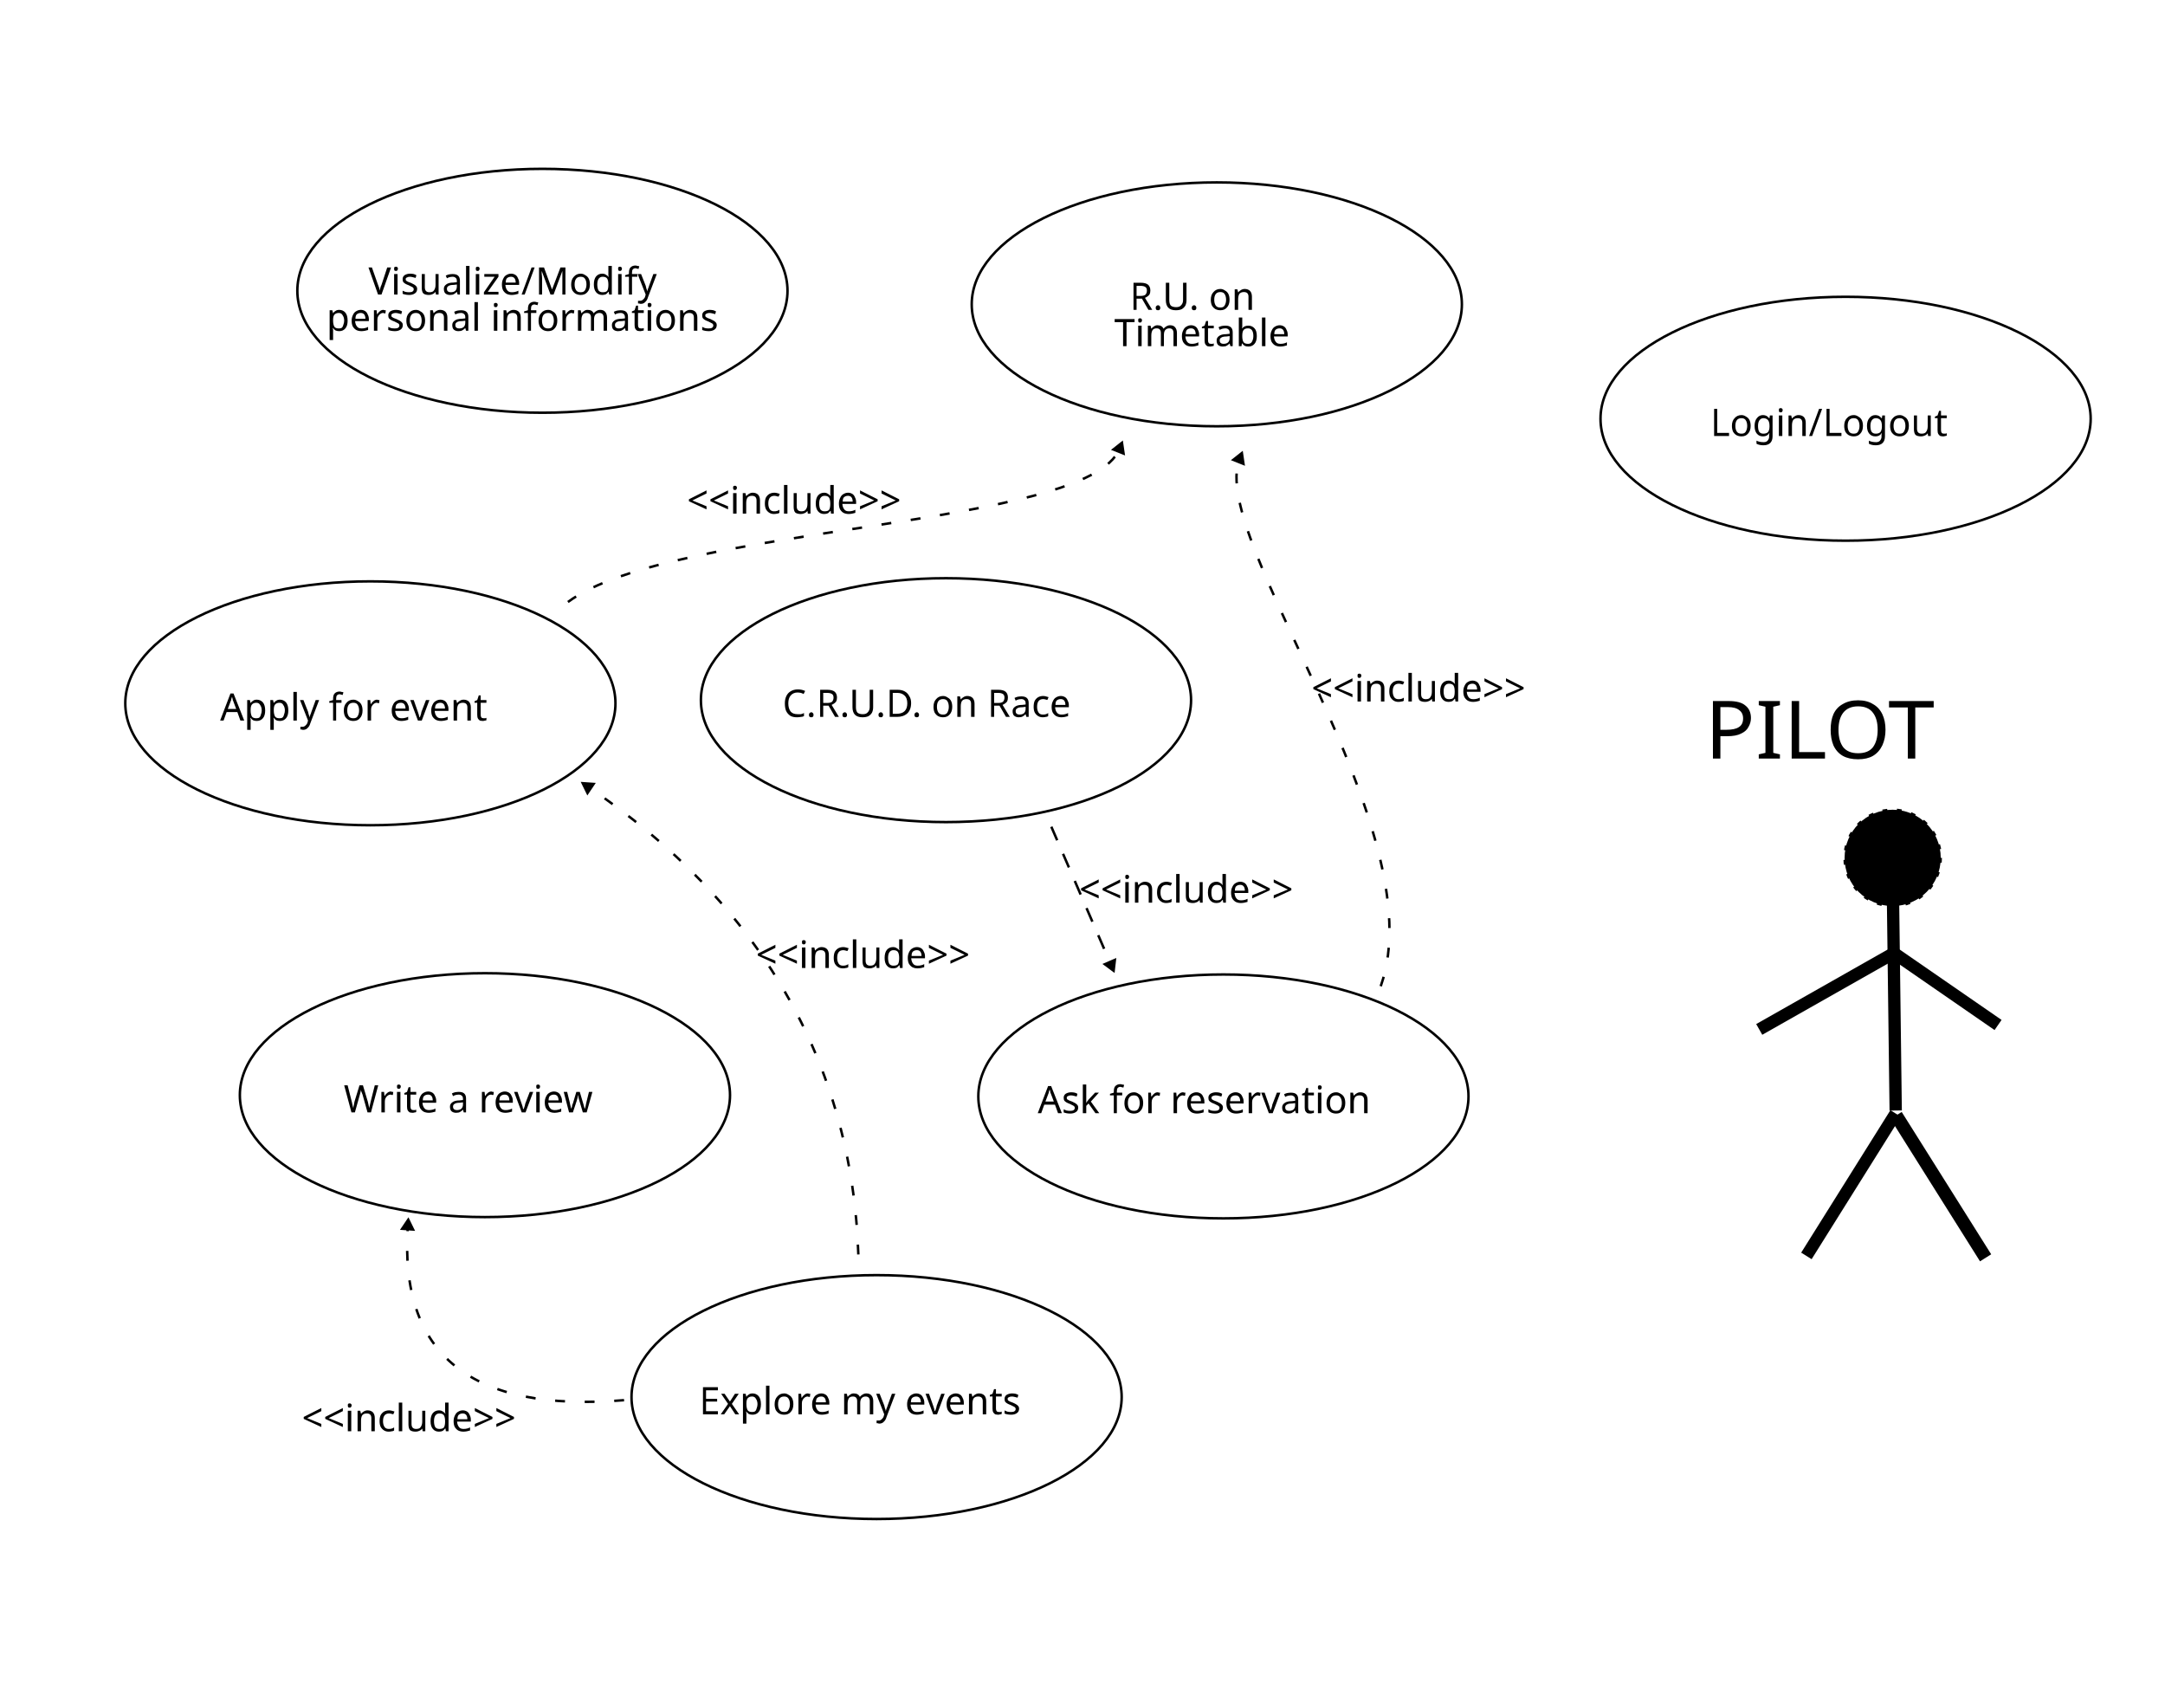
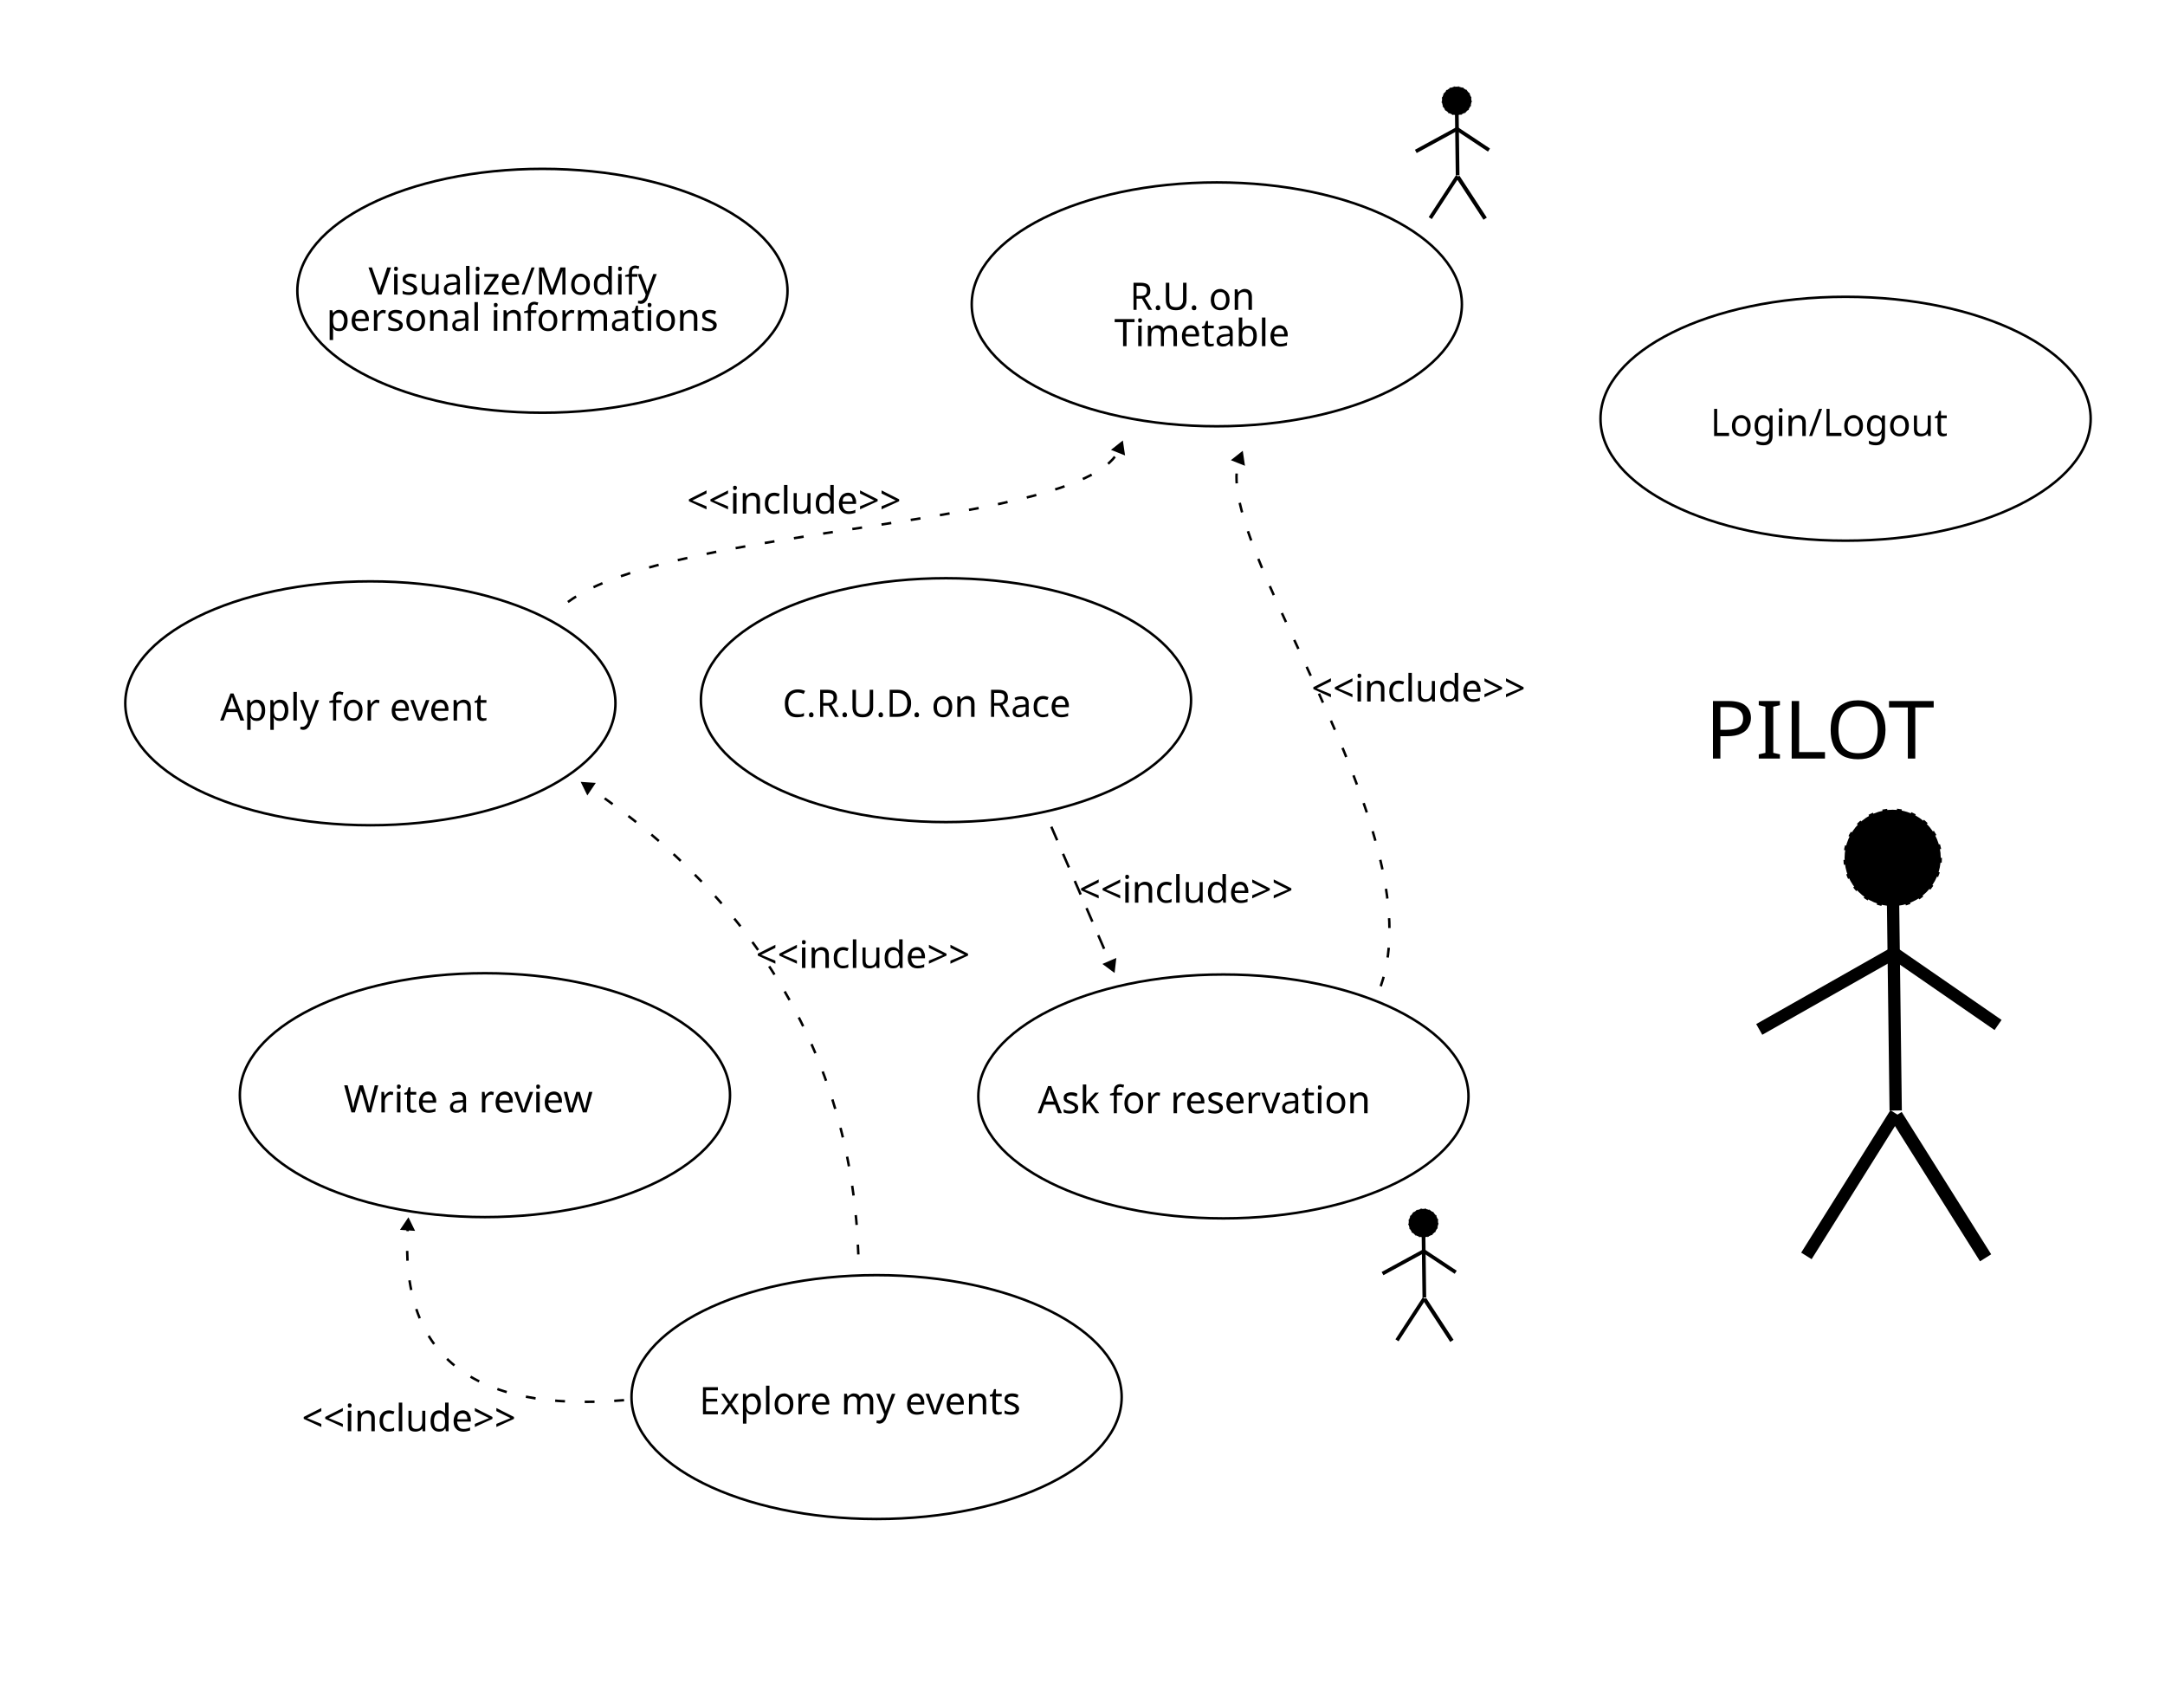
<svg xmlns="http://www.w3.org/2000/svg" width="87.896mm" height="69.303mm" viewBox="0 0 87.896 69.303" version="1.1" id="svg1">
  <defs id="defs1">
    <marker style="overflow:visible" id="Triangle" refX="0" refY="0" orient="auto-start-reverse" markerWidth="1" markerHeight="1" viewBox="0 0 1 1" preserveAspectRatio="xMidYMid">
      <path transform="scale(0.5)" style="fill:context-stroke;fill-rule:evenodd;stroke:context-stroke;stroke-width:1pt" d="M 5.77,0 -2.88,5 V -5 Z" id="path135" />
    </marker>
    <rect x="212.676" y="121.963" width="2.73" height="8.101" id="rect4" />
    <marker style="overflow:visible" id="Triangle-7" refX="0" refY="0" orient="auto-start-reverse" markerWidth="1" markerHeight="1" viewBox="0 0 1 1" preserveAspectRatio="xMidYMid">
      <path transform="scale(0.5)" style="fill:context-stroke;fill-rule:evenodd;stroke:context-stroke;stroke-width:1pt" d="M 5.77,0 -2.88,5 V -5 Z" id="path135-5" />
    </marker>
  </defs>
  <g id="layer1" transform="translate(-61.87644,-31.36303)">
    <text xml:space="preserve" transform="matrix(0.2645833,0,0,0.2645833,-0.7277014,-7.75267)" id="text4" style="font-style:normal;font-variant:normal;font-weight:normal;font-stretch:normal;font-size:8px;line-height:8.099px;font-family:Sans;-inkscape-font-specification:'Sans, Normal';font-variant-ligatures:normal;font-variant-caps:normal;font-variant-numeric:normal;font-variant-east-asian:normal;text-align:center;white-space:pre;shape-inside:url(#rect4);display:inline;fill:#000000;fill-opacity:1;stroke:#000000;stroke-width:0.378;stroke-miterlimit:3;stroke-dasharray:none;stroke-dashoffset:0;stroke-opacity:1" />
    <ellipse style="fill:#000000;fill-opacity:1;stroke:#000000;stroke-width:0.098;stroke-miterlimit:3;stroke-dasharray:0.195, 0.391;stroke-dashoffset:0;stroke-opacity:1" id="path13" cx="138.716" cy="66.187" rx="1.952" ry="1.955" />
    <path style="fill:#000000;fill-opacity:1;stroke:#000000;stroke-width:0.5;stroke-miterlimit:3;stroke-dasharray:none;stroke-dashoffset:0;stroke-opacity:1" d="m 138.708,66.157 0.131,10.284" id="path14" />
    <path style="fill:#000000;fill-opacity:1;stroke:#000000;stroke-width:0.5;stroke-miterlimit:3;stroke-dasharray:none;stroke-dashoffset:0;stroke-opacity:1" d="m 138.703,70.087 -5.404,3.063" id="path15" />
    <path style="fill:#000000;fill-opacity:1;stroke:#000000;stroke-width:0.5;stroke-miterlimit:3;stroke-dasharray:none;stroke-dashoffset:0;stroke-opacity:1" d="m 142.995,72.97 -4.375,-3.022" id="path16" />
    <path style="fill:#000000;fill-opacity:1;stroke:#000000;stroke-width:0.5;stroke-miterlimit:3;stroke-dasharray:none;stroke-dashoffset:0;stroke-opacity:1" d="m 138.836,76.562 -3.622,5.782" id="path17" />
    <path style="fill:#000000;fill-opacity:1;stroke:#000000;stroke-width:0.536;stroke-miterlimit:3;stroke-dasharray:none;stroke-dashoffset:0;stroke-opacity:1" d="m 142.489,82.421 -3.633,-5.778" id="path18" />
    <text xml:space="preserve" style="font-style:normal;font-variant:normal;font-weight:normal;font-stretch:normal;font-size:3.329px;line-height:3.175px;font-family:Sans;-inkscape-font-specification:'Sans, Normal';font-variant-ligatures:normal;font-variant-caps:normal;font-variant-numeric:normal;font-variant-east-asian:normal;text-align:center;text-anchor:middle;fill:#000000;fill-opacity:1;stroke:#000000;stroke-width:0.001;stroke-miterlimit:3;stroke-dasharray:none;stroke-dashoffset:0;stroke-opacity:1" x="135.531" y="63.265" id="text1-2-1-8" transform="scale(1.017891,0.9824237)">
      <tspan style="font-style:normal;font-variant:normal;font-weight:normal;font-stretch:normal;font-size:3.329px;line-height:3.175px;font-family:Sans;-inkscape-font-specification:'Sans, Normal';font-variant-ligatures:normal;font-variant-caps:normal;font-variant-numeric:normal;font-variant-east-asian:normal;text-align:center;text-anchor:middle;fill:#000000;fill-opacity:1;stroke:#000000;stroke-width:0.001;stroke-miterlimit:3;stroke-dasharray:none;stroke-dashoffset:0;stroke-opacity:1" x="135.531" y="63.265" id="tspan8-6">PILOT</tspan>
    </text>
    <text xml:space="preserve" style="font-style:normal;font-variant:normal;font-weight:normal;font-stretch:normal;font-size:1.534px;line-height:1.463px;font-family:Sans;-inkscape-font-specification:'Sans, Normal';font-variant-ligatures:normal;font-variant-caps:normal;font-variant-numeric:normal;font-variant-east-asian:normal;text-align:center;text-anchor:middle;fill:#000000;fill-opacity:1;stroke:#000000;stroke-width:0;stroke-miterlimit:3;stroke-dasharray:none;stroke-dashoffset:0;stroke-opacity:1" x="112.326" y="43.683" id="text1-2-9" transform="scale(0.9941409,1.005894)">
      <tspan style="font-style:normal;font-variant:normal;font-weight:normal;font-stretch:normal;font-size:1.534px;line-height:1.463px;font-family:Sans;-inkscape-font-specification:'Sans, Normal';font-variant-ligatures:normal;font-variant-caps:normal;font-variant-numeric:normal;font-variant-east-asian:normal;text-align:center;text-anchor:middle;fill:#000000;fill-opacity:1;stroke:#000000;stroke-width:0;stroke-miterlimit:3;stroke-dasharray:none;stroke-dashoffset:0;stroke-opacity:1" x="112.326" y="43.683" id="tspan4-6">R.U. on</tspan>
      <tspan style="font-style:normal;font-variant:normal;font-weight:normal;font-stretch:normal;font-size:1.534px;line-height:1.463px;font-family:Sans;-inkscape-font-specification:'Sans, Normal';font-variant-ligatures:normal;font-variant-caps:normal;font-variant-numeric:normal;font-variant-east-asian:normal;text-align:center;text-anchor:middle;fill:#000000;fill-opacity:1;stroke:#000000;stroke-width:0;stroke-miterlimit:3;stroke-dasharray:none;stroke-dashoffset:0;stroke-opacity:1" x="112.326" y="45.146" id="tspan1">Timetable</tspan>
    </text>
    <ellipse style="fill:none;stroke:#000000;stroke-width:0.101;stroke-dasharray:none" id="path1-10-6" cx="111.277" cy="43.717" rx="9.95" ry="4.95" />
    <text xml:space="preserve" style="font-style:normal;font-variant:normal;font-weight:normal;font-stretch:normal;font-size:1.534px;line-height:1.463px;font-family:Sans;-inkscape-font-specification:'Sans, Normal';font-variant-ligatures:normal;font-variant-caps:normal;font-variant-numeric:normal;font-variant-east-asian:normal;text-align:center;text-anchor:middle;fill:#000000;fill-opacity:1;stroke:#000000;stroke-width:0;stroke-miterlimit:3;stroke-dasharray:none;stroke-dashoffset:0;stroke-opacity:1" x="77.682" y="60.256" id="text1-2-9-8" transform="scale(0.9941409,1.005894)">
      <tspan style="font-style:normal;font-variant:normal;font-weight:normal;font-stretch:normal;font-size:1.534px;line-height:1.463px;font-family:Sans;-inkscape-font-specification:'Sans, Normal';font-variant-ligatures:normal;font-variant-caps:normal;font-variant-numeric:normal;font-variant-east-asian:normal;text-align:center;text-anchor:middle;fill:#000000;fill-opacity:1;stroke:#000000;stroke-width:0;stroke-miterlimit:3;stroke-dasharray:none;stroke-dashoffset:0;stroke-opacity:1" x="77.682" y="60.256" id="tspan1-6">Apply for event</tspan>
    </text>
    <ellipse style="fill:none;stroke:#000000;stroke-width:0.101;stroke-dasharray:none" id="path1-10-6-1" cx="76.913" cy="59.912" rx="9.95" ry="4.95" />
    <text xml:space="preserve" style="font-style:normal;font-variant:normal;font-weight:normal;font-stretch:normal;font-size:1.534px;line-height:1.463px;font-family:Sans;-inkscape-font-specification:'Sans, Normal';font-variant-ligatures:normal;font-variant-caps:normal;font-variant-numeric:normal;font-variant-east-asian:normal;text-align:center;text-anchor:middle;fill:#000000;fill-opacity:1;stroke:#000000;stroke-width:0;stroke-miterlimit:3;stroke-dasharray:none;stroke-dashoffset:0;stroke-opacity:1" x="137.928" y="48.773" id="text1-2-9-8-1" transform="scale(0.9941409,1.005894)">
      <tspan style="font-style:normal;font-variant:normal;font-weight:normal;font-stretch:normal;font-size:1.534px;line-height:1.463px;font-family:Sans;-inkscape-font-specification:'Sans, Normal';font-variant-ligatures:normal;font-variant-caps:normal;font-variant-numeric:normal;font-variant-east-asian:normal;text-align:center;text-anchor:middle;fill:#000000;fill-opacity:1;stroke:#000000;stroke-width:0;stroke-miterlimit:3;stroke-dasharray:none;stroke-dashoffset:0;stroke-opacity:1" x="137.928" y="48.773" id="tspan1-6-7">Login/Logout</tspan>
    </text>
    <ellipse style="fill:none;stroke:#000000;stroke-width:0.101;stroke-dasharray:none" id="path1-10-6-1-5" cx="136.805" cy="48.361" rx="9.95" ry="4.95" />
    <text xml:space="preserve" style="font-style:normal;font-variant:normal;font-weight:normal;font-stretch:normal;font-size:1.534px;line-height:1.463px;font-family:Sans;-inkscape-font-specification:'Sans, Normal';font-variant-ligatures:normal;font-variant-caps:normal;font-variant-numeric:normal;font-variant-east-asian:normal;text-align:center;text-anchor:middle;fill:#000000;fill-opacity:1;stroke:#000000;stroke-width:0;stroke-miterlimit:3;stroke-dasharray:none;stroke-dashoffset:0;stroke-opacity:1" x="82.361" y="76.069" id="text1-2-9-8-4" transform="scale(0.9941409,1.005894)">
      <tspan style="font-style:normal;font-variant:normal;font-weight:normal;font-stretch:normal;font-size:1.534px;line-height:1.463px;font-family:Sans;-inkscape-font-specification:'Sans, Normal';font-variant-ligatures:normal;font-variant-caps:normal;font-variant-numeric:normal;font-variant-east-asian:normal;text-align:center;text-anchor:middle;fill:#000000;fill-opacity:1;stroke:#000000;stroke-width:0;stroke-miterlimit:3;stroke-dasharray:none;stroke-dashoffset:0;stroke-opacity:1" x="82.361" y="76.069" id="tspan1-6-4">Write a review</tspan>
    </text>
    <ellipse style="fill:none;stroke:#000000;stroke-width:0.101;stroke-dasharray:none" id="path1-10-6-1-4" cx="81.564" cy="75.818" rx="9.95" ry="4.95" />
    <text xml:space="preserve" style="font-style:normal;font-variant:normal;font-weight:normal;font-stretch:normal;font-size:1.534px;line-height:1.463px;font-family:Sans;-inkscape-font-specification:'Sans, Normal';font-variant-ligatures:normal;font-variant-caps:normal;font-variant-numeric:normal;font-variant-east-asian:normal;text-align:center;text-anchor:middle;fill:#000000;fill-opacity:1;stroke:#000000;stroke-width:0;stroke-miterlimit:3;stroke-dasharray:none;stroke-dashoffset:0;stroke-opacity:1" x="98.355" y="88.254" id="text1-2-9-8-4-2" transform="scale(0.9941409,1.005894)">
      <tspan style="font-style:normal;font-variant:normal;font-weight:normal;font-stretch:normal;font-size:1.534px;line-height:1.463px;font-family:Sans;-inkscape-font-specification:'Sans, Normal';font-variant-ligatures:normal;font-variant-caps:normal;font-variant-numeric:normal;font-variant-east-asian:normal;text-align:center;text-anchor:middle;fill:#000000;fill-opacity:1;stroke:#000000;stroke-width:0;stroke-miterlimit:3;stroke-dasharray:none;stroke-dashoffset:0;stroke-opacity:1" x="98.355" y="88.254" id="tspan1-6-4-0">Explore my events</tspan>
    </text>
    <ellipse style="fill:none;stroke:#000000;stroke-width:0.101;stroke-dasharray:none" id="path1-10-6-1-4-2" cx="97.465" cy="88.074" rx="9.95" ry="4.95" />
    <text xml:space="preserve" style="font-style:normal;font-variant:normal;font-weight:normal;font-stretch:normal;font-size:1.534px;line-height:1.463px;font-family:Sans;-inkscape-font-specification:'Sans, Normal';font-variant-ligatures:normal;font-variant-caps:normal;font-variant-numeric:normal;font-variant-east-asian:normal;text-align:center;text-anchor:middle;fill:#000000;fill-opacity:1;stroke:#000000;stroke-width:0;stroke-miterlimit:3;stroke-dasharray:none;stroke-dashoffset:0;stroke-opacity:1" x="101.083" y="60.109" id="text1-2-9-6" transform="scale(0.9941409,1.005894)">
      <tspan style="font-style:normal;font-variant:normal;font-weight:normal;font-stretch:normal;font-size:1.534px;line-height:1.463px;font-family:Sans;-inkscape-font-specification:'Sans, Normal';font-variant-ligatures:normal;font-variant-caps:normal;font-variant-numeric:normal;font-variant-east-asian:normal;text-align:center;text-anchor:middle;fill:#000000;fill-opacity:1;stroke:#000000;stroke-width:0;stroke-miterlimit:3;stroke-dasharray:none;stroke-dashoffset:0;stroke-opacity:1" x="101.083" y="60.109" id="tspan1-3">C.R.U.D. on Race</tspan>
    </text>
    <ellipse style="fill:none;stroke:#000000;stroke-width:0.101;stroke-dasharray:none" id="path1-10-6-6" cx="100.282" cy="59.784" rx="9.95" ry="4.95" />
    <text xml:space="preserve" style="font-style:normal;font-variant:normal;font-weight:normal;font-stretch:normal;font-size:1.534px;line-height:1.463px;font-family:Sans;-inkscape-font-specification:'Sans, Normal';font-variant-ligatures:normal;font-variant-caps:normal;font-variant-numeric:normal;font-variant-east-asian:normal;text-align:center;text-anchor:middle;fill:#000000;fill-opacity:1;stroke:#000000;stroke-width:0;stroke-miterlimit:3;stroke-dasharray:none;stroke-dashoffset:0;stroke-opacity:1" x="112.412" y="76.101" id="text1-2-9-6-9" transform="scale(0.9941409,1.005894)">
      <tspan style="font-style:normal;font-variant:normal;font-weight:normal;font-stretch:normal;font-size:1.534px;line-height:1.463px;font-family:Sans;-inkscape-font-specification:'Sans, Normal';font-variant-ligatures:normal;font-variant-caps:normal;font-variant-numeric:normal;font-variant-east-asian:normal;text-align:center;text-anchor:middle;fill:#000000;fill-opacity:1;stroke:#000000;stroke-width:0;stroke-miterlimit:3;stroke-dasharray:none;stroke-dashoffset:0;stroke-opacity:1" x="112.412" y="76.101" id="tspan1-3-4">Ask for reservation</tspan>
    </text>
    <text xml:space="preserve" style="font-style:normal;font-variant:normal;font-weight:normal;font-stretch:normal;font-size:1.534px;line-height:1.463px;font-family:Sans;-inkscape-font-specification:'Sans, Normal';font-variant-ligatures:normal;font-variant-caps:normal;font-variant-numeric:normal;font-variant-east-asian:normal;text-align:center;text-anchor:middle;fill:#000000;fill-opacity:1;stroke:#000000;stroke-width:0;stroke-miterlimit:3;stroke-dasharray:none;stroke-dashoffset:0;stroke-opacity:1" x="111.682" y="67.605" id="text1-2-9-6-9-3" transform="scale(0.9941409,1.005894)">
      <tspan style="font-style:normal;font-variant:normal;font-weight:normal;font-stretch:normal;font-size:1.534px;line-height:1.463px;font-family:Sans;-inkscape-font-specification:'Sans, Normal';font-variant-ligatures:normal;font-variant-caps:normal;font-variant-numeric:normal;font-variant-east-asian:normal;text-align:center;text-anchor:middle;fill:#000000;fill-opacity:1;stroke:#000000;stroke-width:0;stroke-miterlimit:3;stroke-dasharray:none;stroke-dashoffset:0;stroke-opacity:1" x="111.682" y="67.605" id="tspan1-3-4-9">&lt;&lt;include&gt;&gt;</tspan>
    </text>
    <text xml:space="preserve" style="font-style:normal;font-variant:normal;font-weight:normal;font-stretch:normal;font-size:1.534px;line-height:1.463px;font-family:Sans;-inkscape-font-specification:'Sans, Normal';font-variant-ligatures:normal;font-variant-caps:normal;font-variant-numeric:normal;font-variant-east-asian:normal;text-align:center;text-anchor:middle;fill:#000000;fill-opacity:1;stroke:#000000;stroke-width:0;stroke-miterlimit:3;stroke-dasharray:none;stroke-dashoffset:0;stroke-opacity:1" x="95.664" y="51.904" id="text1-2-9-6-9-3-9" transform="scale(0.9941409,1.005894)">
      <tspan style="font-style:normal;font-variant:normal;font-weight:normal;font-stretch:normal;font-size:1.534px;line-height:1.463px;font-family:Sans;-inkscape-font-specification:'Sans, Normal';font-variant-ligatures:normal;font-variant-caps:normal;font-variant-numeric:normal;font-variant-east-asian:normal;text-align:center;text-anchor:middle;fill:#000000;fill-opacity:1;stroke:#000000;stroke-width:0;stroke-miterlimit:3;stroke-dasharray:none;stroke-dashoffset:0;stroke-opacity:1" x="95.664" y="51.904" id="tspan1-3-4-9-2">&lt;&lt;include&gt;&gt;</tspan>
    </text>
    <text xml:space="preserve" style="font-style:normal;font-variant:normal;font-weight:normal;font-stretch:normal;font-size:1.534px;line-height:1.463px;font-family:Sans;-inkscape-font-specification:'Sans, Normal';font-variant-ligatures:normal;font-variant-caps:normal;font-variant-numeric:normal;font-variant-east-asian:normal;text-align:center;text-anchor:middle;fill:#000000;fill-opacity:1;stroke:#000000;stroke-width:0;stroke-miterlimit:3;stroke-dasharray:none;stroke-dashoffset:0;stroke-opacity:1" x="121.165" y="59.487" id="text1-2-9-6-9-3-9-6" transform="scale(0.9941409,1.005894)">
      <tspan style="font-style:normal;font-variant:normal;font-weight:normal;font-stretch:normal;font-size:1.534px;line-height:1.463px;font-family:Sans;-inkscape-font-specification:'Sans, Normal';font-variant-ligatures:normal;font-variant-caps:normal;font-variant-numeric:normal;font-variant-east-asian:normal;text-align:center;text-anchor:middle;fill:#000000;fill-opacity:1;stroke:#000000;stroke-width:0;stroke-miterlimit:3;stroke-dasharray:none;stroke-dashoffset:0;stroke-opacity:1" x="121.165" y="59.487" id="tspan1-3-4-9-2-0">&lt;&lt;include&gt;&gt;</tspan>
    </text>
    <text xml:space="preserve" style="font-style:normal;font-variant:normal;font-weight:normal;font-stretch:normal;font-size:1.534px;line-height:1.463px;font-family:Sans;-inkscape-font-specification:'Sans, Normal';font-variant-ligatures:normal;font-variant-caps:normal;font-variant-numeric:normal;font-variant-east-asian:normal;text-align:center;text-anchor:middle;fill:#000000;fill-opacity:1;stroke:#000000;stroke-width:0;stroke-miterlimit:3;stroke-dasharray:none;stroke-dashoffset:0;stroke-opacity:1" x="98.478" y="70.242" id="text1-2-9-6-9-3-7" transform="scale(0.9941409,1.005894)">
      <tspan style="font-style:normal;font-variant:normal;font-weight:normal;font-stretch:normal;font-size:1.534px;line-height:1.463px;font-family:Sans;-inkscape-font-specification:'Sans, Normal';font-variant-ligatures:normal;font-variant-caps:normal;font-variant-numeric:normal;font-variant-east-asian:normal;text-align:center;text-anchor:middle;fill:#000000;fill-opacity:1;stroke:#000000;stroke-width:0;stroke-miterlimit:3;stroke-dasharray:none;stroke-dashoffset:0;stroke-opacity:1" x="98.478" y="70.242" id="tspan1-3-4-9-3">&lt;&lt;include&gt;&gt;</tspan>
    </text>
    <text xml:space="preserve" style="font-style:normal;font-variant:normal;font-weight:normal;font-stretch:normal;font-size:1.534px;line-height:1.463px;font-family:Sans;-inkscape-font-specification:'Sans, Normal';font-variant-ligatures:normal;font-variant-caps:normal;font-variant-numeric:normal;font-variant-east-asian:normal;text-align:center;text-anchor:middle;fill:#000000;fill-opacity:1;stroke:#000000;stroke-width:0;stroke-miterlimit:3;stroke-dasharray:none;stroke-dashoffset:0;stroke-opacity:1" x="79.935" y="88.935" id="text1-2-9-6-9-3-93" transform="scale(0.9941409,1.005894)">
      <tspan style="font-style:normal;font-variant:normal;font-weight:normal;font-stretch:normal;font-size:1.534px;line-height:1.463px;font-family:Sans;-inkscape-font-specification:'Sans, Normal';font-variant-ligatures:normal;font-variant-caps:normal;font-variant-numeric:normal;font-variant-east-asian:normal;text-align:center;text-anchor:middle;fill:#000000;fill-opacity:1;stroke:#000000;stroke-width:0;stroke-miterlimit:3;stroke-dasharray:none;stroke-dashoffset:0;stroke-opacity:1" x="79.935" y="88.935" id="tspan1-3-4-9-1">&lt;&lt;include&gt;&gt;</tspan>
    </text>
    <ellipse style="fill:none;stroke:#000000;stroke-width:0.101;stroke-dasharray:none" id="path1-10-6-6-8" cx="111.545" cy="75.87" rx="9.95" ry="4.95" />
    <path style="fill:#000000;stroke:#000000;stroke-width:0.1;stroke-miterlimit:3;stroke-dasharray:0.6, 0.6;marker-end:url(#Triangle)" d="m 104.558,64.921 2.428,5.612" id="path2" />
    <text xml:space="preserve" style="font-style:normal;font-variant:normal;font-weight:normal;font-stretch:normal;font-size:1.534px;line-height:1.463px;font-family:Sans;-inkscape-font-specification:'Sans, Normal';font-variant-ligatures:normal;font-variant-caps:normal;font-variant-numeric:normal;font-variant-east-asian:normal;text-align:center;text-anchor:middle;fill:#000000;fill-opacity:1;stroke:#000000;stroke-width:0;stroke-miterlimit:3;stroke-dasharray:none;stroke-dashoffset:0;stroke-opacity:1" x="84.571" y="43.065" id="text1-2-9-84" transform="scale(0.9941409,1.005894)">
      <tspan style="font-style:normal;font-variant:normal;font-weight:normal;font-stretch:normal;font-size:1.534px;line-height:1.463px;font-family:Sans;-inkscape-font-specification:'Sans, Normal';font-variant-ligatures:normal;font-variant-caps:normal;font-variant-numeric:normal;font-variant-east-asian:normal;text-align:center;text-anchor:middle;fill:#000000;fill-opacity:1;stroke:#000000;stroke-width:0;stroke-miterlimit:3;stroke-dasharray:none;stroke-dashoffset:0;stroke-opacity:1" x="84.571" y="43.065" id="tspan1-1">Visualize/Modify</tspan>
      <tspan style="font-style:normal;font-variant:normal;font-weight:normal;font-stretch:normal;font-size:1.534px;line-height:1.463px;font-family:Sans;-inkscape-font-specification:'Sans, Normal';font-variant-ligatures:normal;font-variant-caps:normal;font-variant-numeric:normal;font-variant-east-asian:normal;text-align:center;text-anchor:middle;fill:#000000;fill-opacity:1;stroke:#000000;stroke-width:0;stroke-miterlimit:3;stroke-dasharray:none;stroke-dashoffset:0;stroke-opacity:1" x="84.571" y="44.528" id="tspan2">personal informations</tspan>
    </text>
    <ellipse style="fill:none;stroke:#000000;stroke-width:0.101;stroke-dasharray:none" id="path1-10-6-0" cx="83.898" cy="43.167" rx="9.95" ry="4.95" />
    <path style="fill:none;stroke:#000000;stroke-width:0.1;stroke-miterlimit:3;stroke-dasharray:0.4, 0.8;marker-end:url(#Triangle)" d="M 96.724,82.284 C 96.47,74.511 92.697,67.98 85.746,63.299" id="path1" />
    <path style="fill:none;stroke:#000000;stroke-width:0.1;stroke-miterlimit:3;stroke-dasharray:0.4, 0.8;marker-end:url(#Triangle)" d="m 87.212,88.2 c -6.224,0.516 -9.135,-1.853 -8.778,-7.07" id="path3" />
    <path style="fill:none;stroke:#000000;stroke-width:0.1;stroke-miterlimit:3;stroke-dasharray:0.4, 0.8;marker-end:url(#Triangle)" d="m 84.934,55.8 c 4.268,-3.161 21.107,-2.975 22.398,-6.227" id="path4" />
    <path style="fill:none;stroke:#000000;stroke-width:0.1;stroke-miterlimit:3;stroke-dasharray:0.4, 0.8;marker-end:url(#Triangle-7)" d="m 117.932,71.396 c 2.255,-6.362 -7.023,-18.152 -5.732,-21.404" id="path4-5" />
+     <ellipse style="fill:#000000;fill-opacity:1;stroke:#000000;stroke-width:0.029;stroke-miterlimit:3;stroke-dasharray:0.059, 0.117;stroke-dashoffset:0;stroke-opacity:1" id="path13-3" cx="119.665" cy="81.01" rx="0.598" ry="0.576" />
+     <path style="fill:#000000;fill-opacity:1;stroke:#000000;stroke-width:0.15;stroke-miterlimit:3;stroke-dasharray:none;stroke-dashoffset:0;stroke-opacity:1" d="m 119.663,81.001 0.04,3.03" id="path14-5" />
+     <path style="fill:#000000;fill-opacity:1;stroke:#000000;stroke-width:0.15;stroke-miterlimit:3;stroke-dasharray:none;stroke-dashoffset:0;stroke-opacity:1" d="m 119.661,82.159 -1.656,0.903" id="path15-6" />
+     <path style="fill:#000000;fill-opacity:1;stroke:#000000;stroke-width:0.15;stroke-miterlimit:3;stroke-dasharray:none;stroke-dashoffset:0;stroke-opacity:1" d="m 120.976,83.008 -1.341,-0.89" id="path16-2" />
+     <path style="fill:#000000;fill-opacity:1;stroke:#000000;stroke-width:0.15;stroke-miterlimit:3;stroke-dasharray:none;stroke-dashoffset:0;stroke-opacity:1" d="m 119.702,84.067 -1.11,1.703" id="path17-9" />
+     <path style="fill:#000000;fill-opacity:1;stroke:#000000;stroke-width:0.161;stroke-miterlimit:3;stroke-dasharray:none;stroke-dashoffset:0;stroke-opacity:1" d="m 120.821,85.793 -1.113,-1.702" id="path18-1" />
+     <ellipse style="fill:#000000;fill-opacity:1;stroke:#000000;stroke-width:0.029;stroke-miterlimit:3;stroke-dasharray:0.059, 0.117;stroke-dashoffset:0;stroke-opacity:1" id="path13-3-6" cx="121.016" cy="35.457" rx="0.598" ry="0.576" />
+     <path style="fill:#000000;fill-opacity:1;stroke:#000000;stroke-width:0.15;stroke-miterlimit:3;stroke-dasharray:none;stroke-dashoffset:0;stroke-opacity:1" d="m 121.014,35.448 0.04,3.03" id="path14-5-1" />
+     <path style="fill:#000000;fill-opacity:1;stroke:#000000;stroke-width:0.15;stroke-miterlimit:3;stroke-dasharray:none;stroke-dashoffset:0;stroke-opacity:1" d="m 121.012,36.606 -1.656,0.903" id="path15-6-5" />
+     <path style="fill:#000000;fill-opacity:1;stroke:#000000;stroke-width:0.15;stroke-miterlimit:3;stroke-dasharray:none;stroke-dashoffset:0;stroke-opacity:1" d="m 122.327,37.455 -1.341,-0.89" id="path16-2-5" />
+     <path style="fill:#000000;fill-opacity:1;stroke:#000000;stroke-width:0.15;stroke-miterlimit:3;stroke-dasharray:none;stroke-dashoffset:0;stroke-opacity:1" d="m 121.053,38.513 -1.11,1.703" id="path17-9-4" />
+     <path style="fill:#000000;fill-opacity:1;stroke:#000000;stroke-width:0.161;stroke-miterlimit:3;stroke-dasharray:none;stroke-dashoffset:0;stroke-opacity:1" d="m 122.172,40.239 -1.113,-1.702" id="path18-1-7" />
  </g>
</svg>
